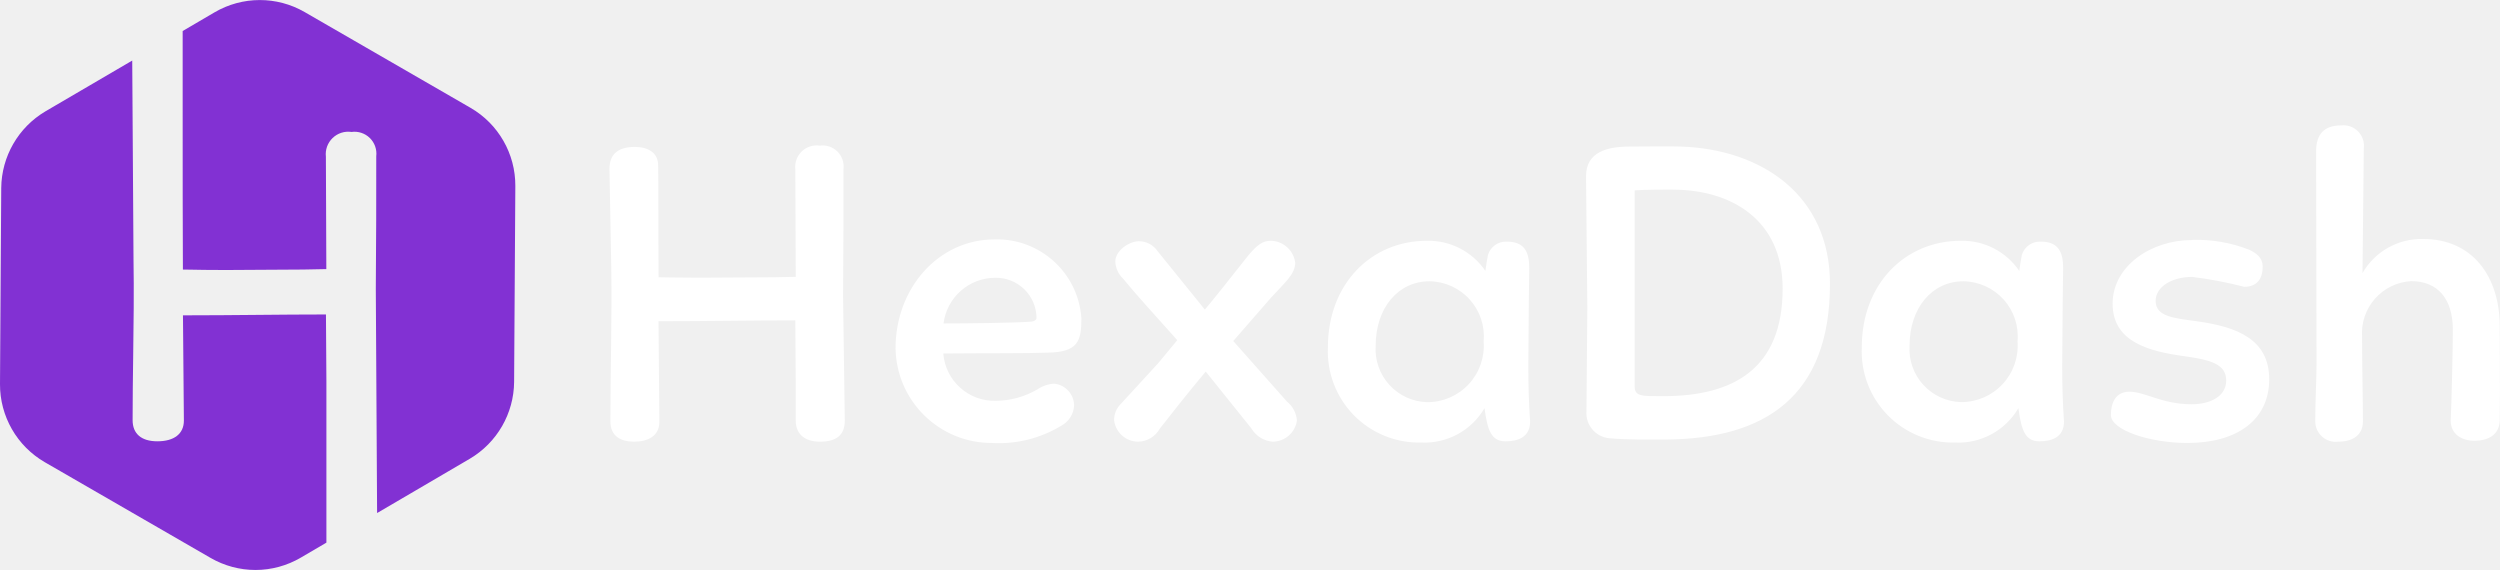
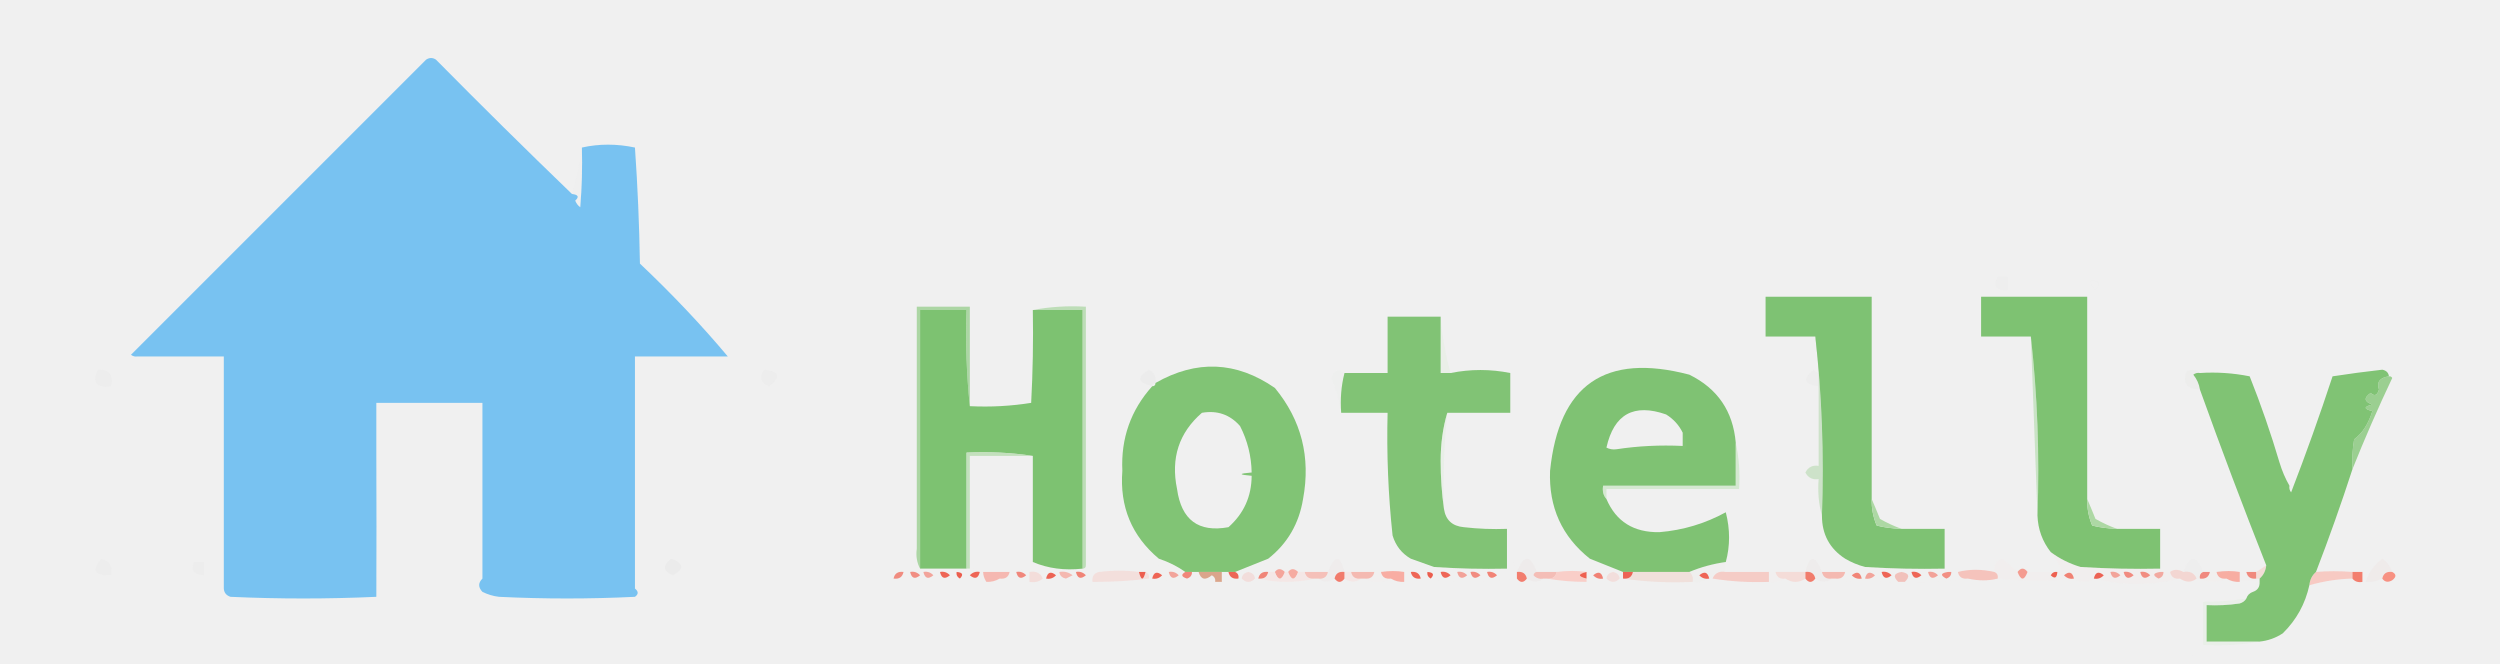
- <svg xmlns="http://www.w3.org/2000/svg" width="139.467" height="31.797" viewBox="0 0 139.467 31.797">
-   <g id="Logo_white" data-name="Logo white" transform="translate(-38 -30.203)">
-     <path id="Subtraction_14" data-name="Subtraction 14" d="M21.416,36.706a5.007,5.007,0,0,1-2.5-.67L9.663,30.694a5.009,5.009,0,0,1-2.5-4.361L7.232,15.4A5.022,5.022,0,0,1,9.7,11.119L14.54,8.287l.071,11.081c.03,1.792.006,3.622-.018,5.392-.016,1.178-.032,2.4-.032,3.589,0,.76.49,1.179,1.38,1.179.941,0,1.48-.421,1.48-1.154L17.37,22.5h.154c1.323,0,2.658-.012,3.948-.024,1.343-.012,2.612-.024,3.875-.024l.025,3.738v8.991l-1.429.837A5.006,5.006,0,0,1,21.416,36.706ZM28.2,33.524v0l-.072-12.5c.025-3.286.025-4.575.025-7.4a1.222,1.222,0,0,0-1.38-1.354,1.254,1.254,0,0,0-1.43,1.38c0,.691.005,1.633.011,2.631.007,1.17.014,2.5.014,3.64l-1.28.025c-.682,0-1.442.006-2.177.013s-1.477.013-2.137.013c-.976,0-1.567-.011-1.958-.019-.194,0-.334-.006-.45-.006-.013-1.994-.013-5.809-.013-9.174,0-1.491,0-2.925,0-4.134l1.779-1.042a5,5,0,0,1,5.027-.015l9.253,5.342a5.008,5.008,0,0,1,2.5,4.361l-.068,10.93A5.026,5.026,0,0,1,33.374,30.5l-5.168,3.027Z" transform="translate(30.837 25.294)" fill="#8231d3" />
-     <path id="Path_99" data-name="Path 99" d="M14.88-8.016c.024-3.144.024-4.416.024-7.08a1.173,1.173,0,0,0-1.32-1.3,1.2,1.2,0,0,0-1.368,1.32c0,1.44.024,3.984.024,6l-1.224.024c-1.3,0-2.856.024-4.128.024-1.392,0-1.968-.024-2.3-.024-.024-3.816,0-4.752-.024-6.24,0-.72-.576-1.032-1.3-1.032-.912,0-1.416.384-1.416,1.224l.1,5.5C1.992-6.744,1.9-3.864,1.9-1.008,1.9-.192,2.472.12,3.216.12c.768,0,1.416-.312,1.416-1.1L4.584-6.6c2.592,0,5.184-.048,7.632-.048l.024,3.576v2.016c0,.792.552,1.176,1.344,1.176.888,0,1.392-.336,1.392-1.176ZM20.472-4.8c2.856-.024,4.488,0,5.832-.048,1.68-.024,1.872-.648,1.872-1.9a4.716,4.716,0,0,0-4.848-4.416c-3.12,0-5.52,2.712-5.52,6.072A5.363,5.363,0,0,0,23.184.192a6.69,6.69,0,0,0,3.864-.96,1.358,1.358,0,0,0,.72-1.1,1.235,1.235,0,0,0-1.1-1.248,1.815,1.815,0,0,0-.936.312A4.656,4.656,0,0,1,23.4-2.16,2.861,2.861,0,0,1,20.472-4.8Zm2.9-4.224a2.258,2.258,0,0,1,2.3,2.232c0,.12-.12.192-.288.216-1.008.072-3.648.1-4.9.1A2.916,2.916,0,0,1,23.376-9.024Zm7.008,7.032A1.253,1.253,0,0,0,30-1.08,1.355,1.355,0,0,0,31.344.12a1.406,1.406,0,0,0,1.2-.72c.6-.768,1.464-1.872,2.568-3.192.576.72,1.968,2.448,2.544,3.168a1.516,1.516,0,0,0,1.2.744A1.375,1.375,0,0,0,40.2-1.056a1.487,1.487,0,0,0-.552-1.056l-3-3.384L38.76-7.92c.744-.816,1.344-1.3,1.344-1.944a1.4,1.4,0,0,0-1.368-1.224c-.432,0-.744.216-1.248.816-1.08,1.368-1.92,2.424-2.424,3.024-.5-.624-1.152-1.416-2.64-3.264a1.268,1.268,0,0,0-1.056-.552c-.576.024-1.3.552-1.3,1.128a1.382,1.382,0,0,0,.432.96c.744.912,1.848,2.112,2.616,2.976l.408.456L32.472-4.272ZM53.136-7.728l.024-1.848c0-.912-.288-1.464-1.248-1.464a1.047,1.047,0,0,0-1.056.744c-.048.216-.1.6-.144.888a3.839,3.839,0,0,0-3.264-1.68c-3.12,0-5.52,2.424-5.52,5.928A5.085,5.085,0,0,0,47.136.168a3.869,3.869,0,0,0,3.528-1.92C50.832-.5,51.048.1,51.84.1c.7,0,1.368-.24,1.368-1.1-.072-1.032-.1-2.04-.1-3.072Zm-8.544,2.5c0-2.136,1.272-3.6,3-3.6a3.074,3.074,0,0,1,3.024,3.36,3.145,3.145,0,0,1-3.144,3.384A2.956,2.956,0,0,1,44.592-5.232Zm11.736-9.456.072,7.32-.048,5.784A1.406,1.406,0,0,0,57.624-.072C58.68.024,59.856,0,60.816,0c5.472-.048,9.12-2.376,9.12-8.688,0-4.944-3.816-7.512-8.328-7.656-.336-.024-2.424,0-2.832,0C57.528-16.344,56.328-16.056,56.328-14.688Zm4.848.744c3.216,0,6.12,1.656,6.12,5.52,0,4.488-2.76,6-6.648,6-1.224,0-1.608.024-1.608-.552V-13.9C59.592-13.944,60.84-13.944,61.176-13.944ZM82.92-7.728l.024-1.848c0-.912-.288-1.464-1.248-1.464a1.047,1.047,0,0,0-1.056.744c-.048.216-.1.6-.144.888a3.839,3.839,0,0,0-3.264-1.68c-3.12,0-5.52,2.424-5.52,5.928A5.085,5.085,0,0,0,76.92.168a3.869,3.869,0,0,0,3.528-1.92C80.616-.5,80.832.1,81.624.1c.7,0,1.368-.24,1.368-1.1-.072-1.032-.1-2.04-.1-3.072Zm-8.544,2.5c0-2.136,1.272-3.6,3-3.6A3.074,3.074,0,0,1,80.4-5.472a3.145,3.145,0,0,1-3.144,3.384A2.956,2.956,0,0,1,74.376-5.232Zm15.744-5.9c-2.256,0-4.416,1.44-4.416,3.552,0,2.16,2.088,2.664,4.008,2.928C91.2-4.44,92.04-4.2,92.04-3.288c0,.864-.864,1.32-1.92,1.32-1.68,0-2.592-.7-3.48-.7-.768,0-1.032.624-1.032,1.3,0,.84,2.16,1.56,4.272,1.56,2.784,0,4.56-1.3,4.56-3.552,0-2.208-1.752-2.928-4.056-3.24-1.2-.168-2.28-.24-2.28-1.128,0-.816.936-1.344,2.04-1.344a22.584,22.584,0,0,1,2.9.552c.72,0,1.032-.456,1.032-1.128,0-.48-.336-.744-.744-.936A7.994,7.994,0,0,0,90.12-11.136Zm6.936-4.944L97.08-4.2c0,.768-.072,2.136-.072,3.192A1.145,1.145,0,0,0,98.3.12c.816,0,1.368-.384,1.368-1.128,0-1.1-.048-3.264-.048-4.728a2.907,2.907,0,0,1,2.736-3.1c1.464,0,2.328.96,2.328,2.712,0,1.08-.072,4.152-.12,5.064,0,.768.624,1.128,1.32,1.128.816,0,1.392-.36,1.416-1.128.024-1.944,0-3.624,0-5.256,0-2.736-1.488-4.872-4.272-4.872a3.8,3.8,0,0,0-3.384,1.9c.048-5.088.072-6.192.072-6.936a1.148,1.148,0,0,0-1.272-1.3C97.512-17.52,97.056-17.04,97.056-16.08Z" transform="translate(70.152 54.723)" fill="#fff" />
+ <svg xmlns="http://www.w3.org/2000/svg" version="1.1" width="754px" height="200px" style="shape-rendering:geometricPrecision; text-rendering:geometricPrecision; image-rendering:optimizeQuality; fill-rule:evenodd; clip-rule:evenodd">
+   <g>
+     <path style="opacity:0.998" fill="#78c2f1" d="M 172.5,58.5 C 172.833,59.167 173.167,59.833 173.5,60.5C 173.783,61.289 174.283,61.956 175,62.5C 175.499,56.509 175.666,50.509 175.5,44.5C 180.682,43.339 186.016,43.339 191.5,44.5C 192.313,56.121 192.813,67.787 193,79.5C 202.719,88.698 211.552,98.032 219.5,107.5C 210.167,107.5 200.833,107.5 191.5,107.5C 191.5,130.833 191.5,154.167 191.5,177.5C 192.598,178.397 192.598,179.23 191.5,180C 177.833,180.667 164.167,180.667 150.5,180C 148.744,179.798 147.078,179.298 145.5,178.5C 144.193,177.135 144.193,175.802 145.5,174.5C 145.5,156.833 145.5,139.167 145.5,121.5C 134.833,121.5 124.167,121.5 113.5,121.5C 113.5,126.833 113.5,132.167 113.5,137.5C 113.557,151.824 113.557,165.991 113.5,180C 98.833,180.667 84.167,180.667 69.5,180C 68.244,179.583 67.577,178.75 67.5,177.5C 67.5,154.167 67.5,130.833 67.5,107.5C 58.833,107.5 50.167,107.5 41.5,107.5C 40.761,107.631 40.094,107.464 39.5,107C 69.14,77.36 98.806,47.694 128.5,18C 129.5,17.333 130.5,17.333 131.5,18C 145.035,31.702 158.701,45.202 172.5,58.5 Z M 172.5,58.5 C 174.424,58.711 174.757,59.377 173.5,60.5C 173.167,59.833 172.833,59.167 172.5,58.5 Z" />
+   </g>
+   <g>
+     <path style="opacity:0.18" fill="#e8e9ea" d="M 175.5,44.5 C 175.666,50.509 175.499,56.509 175,62.5C 174.283,61.956 173.783,61.289 173.5,60.5C 174.757,59.377 174.424,58.711 172.5,58.5C 173.891,53.866 174.891,49.199 175.5,44.5 Z" />
+   </g>
+   <g>
+     <path style="opacity:0.12" fill="#dbdbdb" d="M 602.5,83.5 C 603.5,83.5 604.5,83.5 605.5,83.5C 605.5,84.833 605.5,86.167 605.5,87.5C 602.046,87.733 601.046,86.4 602.5,83.5 Z" />
+   </g>
+   <g>
+     <path style="opacity:0.038" fill="#d7d7d7" d="M 630.5,84.5 C 633.293,84.74 633.793,85.74 632,87.5C 630.961,86.756 630.461,85.756 630.5,84.5 Z" />
+   </g>
+   <g>
+     <path style="opacity:0.311" fill="#daedd6" d="M 434.5,95.5 C 434.929,101.269 435.929,106.936 437.5,112.5C 436.5,112.5 435.5,112.5 434.5,112.5C 434.5,106.833 434.5,101.167 434.5,95.5 Z" />
+   </g>
+   <g>
+     <path style="opacity:0.63" fill="#badbb3" d="M 547.5,101.5 C 549.487,119.136 550.153,137.136 549.5,155.5C 548.518,152.038 548.185,148.371 548.5,144.5C 546.654,144.778 545.32,144.111 544.5,142.5C 545.32,140.889 546.654,140.222 548.5,140.5C 548.5,132.5 548.5,124.5 548.5,116.5C 548.5,115.167 548.5,113.833 548.5,112.5C 548.756,108.731 548.423,105.064 547.5,101.5 Z" />
+   </g>
+   <g>
+     <path style="opacity:0.618" fill="#b2dbab" d="M 612.5,101.5 C 614.487,119.136 615.153,137.136 614.5,155.5C 613.821,137.598 613.154,119.598 612.5,101.5 Z" />
+   </g>
+   <g>
+     <path style="opacity:0.007" fill="#fefffe" d="M 41.5,107.5 C 50.167,107.5 58.833,107.5 67.5,107.5C 67.5,130.833 67.5,154.167 67.5,177.5C 66.502,154.673 66.169,131.673 66.5,108.5C 57.983,108.826 49.65,108.493 41.5,107.5 Z" />
+   </g>
+   <g>
+     <path style="opacity:0.004" fill="#fefffe" d="M 219.5,107.5 C 210.682,108.493 201.682,108.827 192.5,108.5C 192.831,131.673 192.498,154.673 191.5,177.5C 191.5,154.167 191.5,130.833 191.5,107.5C 200.833,107.5 210.167,107.5 219.5,107.5 Z" />
+   </g>
+   <g>
+     <path style="opacity:0.696" fill="#a7d69f" d="M 311.5,93.5 C 316.64,92.512 321.974,92.179 327.5,92.5C 327.5,118.5 327.5,144.5 327.5,170.5C 327.5,171.167 327.167,171.5 326.5,171.5C 326.5,145.5 326.5,119.5 326.5,93.5C 321.5,93.5 316.5,93.5 311.5,93.5 Z" />
+   </g>
+   <g>
+     <path style="opacity:0.323" fill="#e5e5e5" d="M 29.5,111.5 C 32.91,111.384 34.244,113.05 33.5,116.5C 29.065,117.078 27.732,115.411 29.5,111.5 Z" />
+   </g>
+   <g>
+     <path style="opacity:0.236" fill="#e2e2e2" d="M 230.5,111.5 C 235.073,111.976 235.573,113.642 232,116.5C 229.389,115.5 228.889,113.833 230.5,111.5 Z" />
+   </g>
+   <g>
+     <path style="opacity:0.262" fill="#e1e1e1" d="M 348.5,115.5 C 347.833,115.5 347.5,115.833 347.5,116.5C 343.066,115.442 342.733,113.775 346.5,111.5C 348.111,112.32 348.778,113.654 348.5,115.5 Z" />
+   </g>
+   <g>
+     <path style="opacity:0.169" fill="#dedede" d="M 548.5,112.5 C 548.5,113.833 548.5,115.167 548.5,116.5C 544.039,115.952 543.539,114.285 547,111.5C 547.383,112.056 547.883,112.389 548.5,112.5 Z" />
+   </g>
+   <g>
+     <path style="opacity:0.253" fill="#e2e4e1" d="M 663.5,112.5 C 662.761,112.369 662.094,112.536 661.5,113C 662.582,114.33 663.249,115.83 663.5,117.5C 659.471,117.334 658.138,115.501 659.5,112C 661.066,111.235 662.399,111.402 663.5,112.5 Z" />
+   </g>
+   <g>
+     <path style="opacity:0.139" fill="#e4ece3" d="M 405.5,112.5 C 404.517,116.298 404.183,120.298 404.5,124.5C 403.941,120.948 402.941,117.448 401.5,114C 402.289,111.572 403.623,111.072 405.5,112.5 Z" />
+   </g>
+   <g>
+     <path style="opacity:1" fill="#9bcf91" d="M 720.5,113.5 C 720.938,113.435 721.272,113.601 721.5,114C 717.196,123.092 713.196,132.259 709.5,141.5C 709.335,138.482 709.502,135.482 710,132.5C 712.481,130.691 714.315,127.857 715.5,124C 712.833,123.333 712.833,122.667 715.5,122C 713,121.167 712.833,120 715,118.5C 716.131,119.604 716.965,119.271 717.5,117.5C 716.738,115.219 717.738,113.886 720.5,113.5 Z" />
+   </g>
+   <g>
+     <path style="opacity:0.007" fill="#fdfdfd" d="M 145.5,174.5 C 144.503,157.341 144.17,140.008 144.5,122.5C 134.5,122.5 124.5,122.5 114.5,122.5C 114.821,127.695 114.487,132.695 113.5,137.5C 113.5,132.167 113.5,126.833 113.5,121.5C 124.167,121.5 134.833,121.5 145.5,121.5C 145.5,139.167 145.5,156.833 145.5,174.5 Z" />
+   </g>
+   <g>
+     <path style="opacity:1" fill="#81c375" d="M 434.5,95.5 C 434.5,101.167 434.5,106.833 434.5,112.5C 435.5,112.5 436.5,112.5 437.5,112.5C 443.508,111.297 449.508,111.297 455.5,112.5C 455.5,116.5 455.5,120.5 455.5,124.5C 449.167,124.5 442.833,124.5 436.5,124.5C 435.173,128.951 434.506,133.784 434.5,139C 434.501,144.012 434.834,148.845 435.5,153.5C 436.025,156.856 438.025,158.689 441.5,159C 445.821,159.499 450.154,159.666 454.5,159.5C 454.5,163.5 454.5,167.5 454.5,171.5C 447.159,171.666 439.826,171.5 432.5,171C 430.146,170.153 427.812,169.32 425.5,168.5C 422.769,166.929 420.935,164.595 420,161.5C 418.685,149.205 418.185,136.872 418.5,124.5C 413.833,124.5 409.167,124.5 404.5,124.5C 404.183,120.298 404.517,116.298 405.5,112.5C 409.833,112.5 414.167,112.5 418.5,112.5C 418.5,106.833 418.5,101.167 418.5,95.5C 423.833,95.5 429.167,95.5 434.5,95.5 Z" />
+   </g>
+   <g>
+     <path style="opacity:1" fill="#7ec273" d="M 564.5,150.5 C 564.421,153.271 564.921,155.937 566,158.5C 568.141,159.075 570.641,159.408 573.5,159.5C 577.833,159.5 582.167,159.5 586.5,159.5C 586.5,163.5 586.5,167.5 586.5,171.5C 578.493,171.666 570.493,171.5 562.5,171C 560.359,170.427 558.359,169.594 556.5,168.5C 551.826,165.489 549.493,161.155 549.5,155.5C 550.153,137.136 549.487,119.136 547.5,101.5C 542.5,101.5 537.5,101.5 532.5,101.5C 532.5,97.5 532.5,93.5 532.5,89.5C 543.167,89.5 553.833,89.5 564.5,89.5C 564.5,109.833 564.5,130.167 564.5,150.5 Z" />
+   </g>
+   <g>
+     <path style="opacity:0.803" fill="#9bd092" d="M 292.5,122.5 C 291.506,113.014 291.173,103.348 291.5,93.5C 286.833,93.5 282.167,93.5 277.5,93.5C 277.5,119.5 277.5,145.5 277.5,171.5C 276.539,169.735 276.205,167.735 276.5,165.5C 276.5,141.167 276.5,116.833 276.5,92.5C 281.833,92.5 287.167,92.5 292.5,92.5C 292.5,102.5 292.5,112.5 292.5,122.5 Z" />
+   </g>
+   <g>
+     <path style="opacity:0.31" fill="#d6ebd2" d="M 436.5,124.5 C 435.527,134.084 435.194,143.75 435.5,153.5C 434.834,148.845 434.501,144.012 434.5,139C 434.506,133.784 435.173,128.951 436.5,124.5 Z" />
+   </g>
+   <g>
+     <path style="opacity:1" fill="#7dc271" d="M 292.5,122.5 C 298.758,122.81 304.924,122.476 311,121.5C 311.5,112.173 311.666,102.839 311.5,93.5C 316.5,93.5 321.5,93.5 326.5,93.5C 326.5,119.5 326.5,145.5 326.5,171.5C 321.056,172.108 316.056,171.442 311.5,169.5C 311.5,158.833 311.5,148.167 311.5,137.5C 305.021,136.509 298.354,136.176 291.5,136.5C 291.5,148.167 291.5,159.833 291.5,171.5C 286.833,171.5 282.167,171.5 277.5,171.5C 277.5,145.5 277.5,119.5 277.5,93.5C 282.167,93.5 286.833,93.5 291.5,93.5C 291.173,103.348 291.506,113.014 292.5,122.5 Z" />
+   </g>
+   <g>
+     <path style="opacity:1" fill="#7fc273" d="M 523.5,133.5 C 523.5,137.833 523.5,142.167 523.5,146.5C 510.167,146.5 496.833,146.5 483.5,146.5C 483.232,148.099 483.566,149.432 484.5,150.5C 487.401,157.304 492.734,160.637 500.5,160.5C 507.593,159.913 514.259,157.913 520.5,154.5C 521.814,159.652 521.814,164.652 520.5,169.5C 516.603,170.055 512.937,171.055 509.5,172.5C 503.833,172.5 498.167,172.5 492.5,172.5C 491.5,172.5 490.5,172.5 489.5,172.5C 486.244,171.214 482.911,169.88 479.5,168.5C 471.074,161.806 467.074,152.972 467.5,142C 470.154,116.001 484.154,106.334 509.5,113C 518.011,117.184 522.678,124.017 523.5,133.5 Z M 507.5,130.5 C 507.5,131.833 507.5,133.167 507.5,134.5C 500.646,134.176 493.979,134.509 487.5,135.5C 486.448,135.649 485.448,135.483 484.5,135C 486.748,124.917 492.748,121.584 502.5,125C 504.744,126.406 506.41,128.239 507.5,130.5 Z" />
+   </g>
+   <g>
+     <path style="opacity:0.018" fill="#f4faf2" d="M 507.5,130.5 C 508.451,131.919 508.784,133.585 508.5,135.5C 501.5,135.5 494.5,135.5 487.5,135.5C 493.979,134.509 500.646,134.176 507.5,134.5C 507.5,133.167 507.5,131.833 507.5,130.5 Z" />
+   </g>
+   <g>
+     <path style="opacity:1" fill="#7ec272" d="M 629.5,150.5 C 629.421,153.271 629.921,155.937 631,158.5C 633.141,159.075 635.641,159.408 638.5,159.5C 642.833,159.5 647.167,159.5 651.5,159.5C 651.5,163.5 651.5,167.5 651.5,171.5C 643.493,171.666 635.493,171.5 627.5,171C 624.168,170.001 621.168,168.501 618.5,166.5C 615.989,163.302 614.655,159.636 614.5,155.5C 615.153,137.136 614.487,119.136 612.5,101.5C 607.5,101.5 602.5,101.5 597.5,101.5C 597.5,97.5 597.5,93.5 597.5,89.5C 608.167,89.5 618.833,89.5 629.5,89.5C 629.5,109.833 629.5,130.167 629.5,150.5 Z" />
+   </g>
+   <g>
+     <path style="opacity:1" fill="#81c475" d="M 382.5,168.5 C 379.089,169.88 375.756,171.214 372.5,172.5C 371.833,172.5 371.167,172.5 370.5,172.5C 369.833,172.5 369.167,172.5 368.5,172.5C 366.167,172.5 363.833,172.5 361.5,172.5C 360.833,172.5 360.167,172.5 359.5,172.5C 358.833,172.5 358.167,172.5 357.5,172.5C 355.103,170.805 352.437,169.472 349.5,168.5C 341.33,161.647 337.664,152.813 338.5,142C 338.043,132.201 341.043,123.701 347.5,116.5C 348.167,116.5 348.5,116.167 348.5,115.5C 360.854,108.449 372.854,108.949 384.5,117C 392.518,126.729 395.351,137.895 393,150.5C 391.789,157.935 388.289,163.935 382.5,168.5 Z M 362.5,124.5 C 367.126,123.7 370.96,125.034 374,128.5C 376.245,132.887 377.411,137.554 377.5,142.5C 373.5,142.833 373.5,143.167 377.5,143.5C 377.47,149.726 375.136,154.893 370.5,159C 361.465,160.654 356.298,156.821 355,147.5C 353.066,138.185 355.566,130.518 362.5,124.5 Z" />
+   </g>
+   <g>
+     <path style="opacity:0.528" fill="#bce0b6" d="M 523.5,133.5 C 524.486,137.97 524.819,142.637 524.5,147.5C 511.167,147.5 497.833,147.5 484.5,147.5C 484.5,148.5 484.5,149.5 484.5,150.5C 483.566,149.432 483.232,148.099 483.5,146.5C 496.833,146.5 510.167,146.5 523.5,146.5C 523.5,142.167 523.5,137.833 523.5,133.5 Z" />
+   </g>
+   <g>
+     <path style="opacity:0.765" fill="#b6dcae" d="M 311.5,137.5 C 305.167,137.5 298.833,137.5 292.5,137.5C 292.5,148.833 292.5,160.167 292.5,171.5C 292.167,171.5 291.833,171.5 291.5,171.5C 291.5,159.833 291.5,148.167 291.5,136.5C 298.354,136.176 305.021,136.509 311.5,137.5 Z" />
+   </g>
+   <g>
+     <path style="opacity:1" fill="#add8a4" d="M 564.5,150.5 C 565.322,152.389 566.155,154.389 567,156.5C 569.166,157.731 571.333,158.731 573.5,159.5C 570.641,159.408 568.141,159.075 566,158.5C 564.921,155.937 564.421,153.271 564.5,150.5 Z" />
+   </g>
+   <g>
+     <path style="opacity:1" fill="#add8a4" d="M 629.5,150.5 C 630.322,152.389 631.155,154.389 632,156.5C 634.166,157.731 636.333,158.731 638.5,159.5C 635.641,159.408 633.141,159.075 631,158.5C 629.921,155.937 629.421,153.271 629.5,150.5 Z" />
+   </g>
+   <g>
+     <path style="opacity:0.007" fill="#f5e8e5" d="M 349.5,168.5 C 352.437,169.472 355.103,170.805 357.5,172.5C 356.115,173.302 356.282,173.969 358,174.5C 359.03,174.164 359.53,173.497 359.5,172.5C 360.167,172.5 360.833,172.5 361.5,172.5C 362.179,174.814 363.512,175.147 365.5,173.5C 366.298,173.957 366.631,174.624 366.5,175.5C 359.978,175.823 353.645,175.49 347.5,174.5C 347.167,174.5 346.833,174.5 346.5,174.5C 346.672,173.508 346.338,172.842 345.5,172.5C 344.833,172.5 344.167,172.5 343.5,172.5C 343.176,169.32 344.51,168.153 347.5,169C 348.874,172.41 349.541,172.243 349.5,168.5 Z" />
+   </g>
+   <g>
+     <path style="opacity:0.008" fill="#f8f5f2" d="M 479.5,168.5 C 482.911,169.88 486.244,171.214 489.5,172.5C 489.5,173.167 489.5,173.833 489.5,174.5C 489.167,174.5 488.833,174.5 488.5,174.5C 488.38,173.414 487.713,172.747 486.5,172.5C 485.287,172.747 484.62,173.414 484.5,174.5C 484.167,174.5 483.833,174.5 483.5,174.5C 482.081,175.451 480.415,175.784 478.5,175.5C 478.5,175.167 478.5,174.833 478.5,174.5C 478.5,173.833 478.5,173.167 478.5,172.5C 478.875,171.207 479.208,169.874 479.5,168.5 Z" />
+   </g>
+   <g>
+     <path style="opacity:0.224" fill="#e6e6e6" d="M 30.5,168.5 C 33.084,169.048 34.084,170.715 33.5,173.5C 28.503,173.779 27.503,172.113 30.5,168.5 Z" />
+   </g>
+   <g>
+     <path style="opacity:0.204" fill="#e7e7e7" d="M 664.5,172.5 C 663.662,172.842 663.328,173.508 663.5,174.5C 663.167,174.5 662.833,174.5 662.5,174.5C 661.817,172.824 660.483,172.157 658.5,172.5C 660.368,167.247 662.368,167.247 664.5,172.5 Z" />
+   </g>
+   <g>
+     <path style="opacity:0.147" fill="#dddddd" d="M 58.5,169.5 C 59.5,169.5 60.5,169.5 61.5,169.5C 61.5,170.833 61.5,172.167 61.5,173.5C 58.45,173.354 57.45,172.02 58.5,169.5 Z" />
+   </g>
+   <g>
+     <path style="opacity:0.325" fill="#e0e0e0" d="M 202.5,168.5 C 206.234,169.974 206.4,171.64 203,173.5C 199.927,172.252 199.76,170.585 202.5,168.5 Z" />
+   </g>
+   <g>
+     <path style="opacity:0.007" fill="#fcf1f0" d="M 311.5,169.5 C 316.056,171.442 321.056,172.108 326.5,171.5C 327.167,171.5 327.5,171.167 327.5,170.5C 328.995,170.989 330.329,171.655 331.5,172.5C 329.952,172.821 329.285,173.821 329.5,175.5C 324.637,175.819 319.97,175.486 315.5,174.5C 315.167,174.5 314.833,174.5 314.5,174.5C 313.817,172.824 312.483,172.157 310.5,172.5C 310.5,173.5 310.5,174.5 310.5,175.5C 307.287,175.81 304.287,175.477 301.5,174.5C 303.179,174.715 304.179,174.048 304.5,172.5C 305.167,172.5 305.833,172.5 306.5,172.5C 308.294,171.767 309.961,170.767 311.5,169.5 Z" />
+   </g>
+   <g>
+     <path style="opacity:0.004" fill="#f0f4ef" d="M 382.5,168.5 C 382.119,169.931 381.119,170.764 379.5,171C 380.737,171.232 381.737,171.732 382.5,172.5C 380.821,172.285 379.821,172.952 379.5,174.5C 379.167,174.5 378.833,174.5 378.5,174.5C 378.38,173.414 377.713,172.747 376.5,172.5C 375.287,172.747 374.62,173.414 374.5,174.5C 374.167,174.5 373.833,174.5 373.5,174.5C 373.672,173.508 373.338,172.842 372.5,172.5C 375.756,171.214 379.089,169.88 382.5,168.5 Z" />
+   </g>
+   <g>
+     <path style="opacity:0.206" fill="#e9dfde" d="M 405.5,172.5 C 403.821,172.285 402.821,172.952 402.5,174.5C 400.716,175.72 399.05,175.72 397.5,174.5C 399.179,174.715 400.179,174.048 400.5,172.5C 402.553,167.273 404.219,167.273 405.5,172.5 Z" />
+   </g>
+   <g>
+     <path style="opacity:0.26" fill="#e8dedd" d="M 463.5,172.5 C 462.957,172.56 462.624,172.893 462.5,173.5C 463.325,174.386 464.325,174.719 465.5,174.5C 463.95,175.72 462.284,175.72 460.5,174.5C 460.179,172.952 459.179,172.285 457.5,172.5C 459.543,167.193 461.543,167.193 463.5,172.5 Z" />
+   </g>
+   <g>
+     <path style="opacity:0.245" fill="#e8dedd" d="M 549.5,172.5 C 549.821,174.048 550.821,174.715 552.5,174.5C 550.95,175.72 549.284,175.72 547.5,174.5C 547.179,172.952 546.179,172.285 544.5,172.5C 545.827,167.3 547.493,167.3 549.5,172.5 Z" />
+   </g>
+   <g>
+     <path style="opacity:0.206" fill="#ebd7d5" d="M 721.5,172.5 C 719.821,172.285 718.821,172.952 718.5,174.5C 716.958,175.301 715.292,175.634 713.5,175.5C 714.353,172.637 716.02,170.304 718.5,168.5C 719.984,169.467 720.984,170.8 721.5,172.5 Z" />
+   </g>
+   <g>
+     <path style="opacity:0.005" fill="#fbe9e7" d="M 276.5,165.5 C 276.205,167.735 276.539,169.735 277.5,171.5C 282.167,171.5 286.833,171.5 291.5,171.5C 291.833,171.5 292.167,171.5 292.5,171.5C 293.791,171.263 294.791,171.596 295.5,172.5C 295.833,172.5 296.167,172.5 296.5,172.5C 296.557,173.609 296.89,174.609 297.5,175.5C 287.985,175.827 278.652,175.494 269.5,174.5C 271.179,174.715 272.179,174.048 272.5,172.5C 273.167,172.5 273.833,172.5 274.5,172.5C 275.065,170.048 275.732,167.715 276.5,165.5 Z" />
+   </g>
+   <g>
+     <path style="opacity:0.007" fill="#f5e7e0" d="M 454.5,159.5 C 454.865,164.094 455.865,168.427 457.5,172.5C 457.5,173.167 457.5,173.833 457.5,174.5C 447.833,175.833 438.167,175.833 428.5,174.5C 428.179,172.952 427.179,172.285 425.5,172.5C 426.263,171.732 427.263,171.232 428.5,171C 427.058,170.623 426.058,169.79 425.5,168.5C 427.812,169.32 430.146,170.153 432.5,171C 439.826,171.5 447.159,171.666 454.5,171.5C 454.5,167.5 454.5,163.5 454.5,159.5 Z" />
+   </g>
+   <g>
+     <path style="opacity:0.094" fill="#ebeae4" d="M 520.5,169.5 C 520.5,170.5 520.5,171.5 520.5,172.5C 518.517,172.157 517.183,172.824 516.5,174.5C 516.167,174.5 515.833,174.5 515.5,174.5C 514.081,175.451 512.415,175.784 510.5,175.5C 510.737,174.209 510.404,173.209 509.5,172.5C 512.937,171.055 516.603,170.055 520.5,169.5 Z" />
+   </g>
+   <g>
+     <path style="opacity:0.009" fill="#fbeae8" d="M 556.5,168.5 C 558.359,169.594 560.359,170.427 562.5,171C 570.493,171.5 578.493,171.666 586.5,171.5C 587.167,171.5 587.5,171.833 587.5,172.5C 585.295,172.846 585.128,173.513 587,174.5C 588.03,174.164 588.53,173.497 588.5,172.5C 589.167,172.5 589.833,172.5 590.5,172.5C 590.821,174.048 591.821,174.715 593.5,174.5C 587.355,175.49 581.022,175.823 574.5,175.5C 576.137,173.876 575.803,172.876 573.5,172.5C 571.197,172.876 570.863,173.876 572.5,175.5C 568.958,175.813 565.625,175.479 562.5,174.5C 562.167,174.5 561.833,174.5 561.5,174.5C 558.833,175.833 556.167,175.833 553.5,174.5C 555.179,174.715 556.179,174.048 556.5,172.5C 557.354,171.368 557.354,170.035 556.5,168.5 Z" />
+   </g>
+   <g>
+     <path style="opacity:0.841" fill="#f0796b" d="M 272.5,172.5 C 272.179,174.048 271.179,174.715 269.5,174.5C 269.821,172.952 270.821,172.285 272.5,172.5 Z" />
+   </g>
+   <g>
+     <path style="opacity:0.876" fill="#f0796c" d="M 306.5,172.5 C 307.675,172.281 308.675,172.614 309.5,173.5C 307.948,174.798 306.948,174.465 306.5,172.5 Z" />
+   </g>
+   <g>
+     <path style="opacity:0.896" fill="#f0786a" d="M 324.5,172.5 C 325.675,172.281 326.675,172.614 327.5,173.5C 325.948,174.798 324.948,174.465 324.5,172.5 Z" />
+   </g>
+   <g>
+     <path style="opacity:0.892" fill="#f17b6d" d="M 357.5,172.5 C 358.167,172.5 358.833,172.5 359.5,172.5C 359.53,173.497 359.03,174.164 358,174.5C 356.282,173.969 356.115,173.302 357.5,172.5 Z" />
+   </g>
+   <g>
+     <path style="opacity:0.886" fill="#d89c7e" d="M 361.5,172.5 C 363.833,172.5 366.167,172.5 368.5,172.5C 368.5,173.5 368.5,174.5 368.5,175.5C 367.833,175.5 367.167,175.5 366.5,175.5C 366.631,174.624 366.298,173.957 365.5,173.5C 363.512,175.147 362.179,174.814 361.5,172.5 Z" />
+   </g>
+   <g>
+     <path style="opacity:0.884" fill="#f07668" d="M 382.5,172.5 C 382.179,174.048 381.179,174.715 379.5,174.5C 379.821,172.952 380.821,172.285 382.5,172.5 Z" />
+   </g>
+   <g>
+     <path style="opacity:0.843" fill="#f9a094" d="M 423.5,172.5 C 423.5,173.5 423.5,174.5 423.5,175.5C 422.041,175.567 420.708,175.234 419.5,174.5C 417.821,174.715 416.821,174.048 416.5,172.5C 419.041,172.15 421.374,172.15 423.5,172.5 Z" />
+   </g>
+   <g>
+     <path style="opacity:0.01" fill="#fde4e2" d="M 423.5,172.5 C 424.167,172.5 424.833,172.5 425.5,172.5C 425.821,174.048 426.821,174.715 428.5,174.5C 427.081,175.451 425.415,175.784 423.5,175.5C 423.5,174.5 423.5,173.5 423.5,172.5 Z" />
+   </g>
+   <g>
+     <path style="opacity:0.92" fill="#f1796b" d="M 448.5,172.5 C 449.675,172.281 450.675,172.614 451.5,173.5C 449.948,174.798 448.948,174.465 448.5,172.5 Z" />
+   </g>
+   <g>
+     <path style="opacity:0.912" fill="#f07668" d="M 483.5,174.5 C 482.325,174.719 481.325,174.386 480.5,173.5C 482.052,172.202 483.052,172.535 483.5,174.5 Z" />
+   </g>
+   <g>
+     <path style="opacity:0.918" fill="#f17c6e" d="M 561.5,174.5 C 560.325,174.719 559.325,174.386 558.5,173.5C 560.052,172.202 561.052,172.535 561.5,174.5 Z" />
+   </g>
+   <g>
+     <path style="opacity:0.843" fill="#f07669" d="M 664.5,172.5 C 665.167,172.5 665.833,172.5 666.5,172.5C 666.179,174.048 665.179,174.715 663.5,174.5C 663.328,173.508 663.662,172.842 664.5,172.5 Z" />
+   </g>
+   <g>
+     <path style="opacity:0.845" fill="#f8a094" d="M 675.5,172.5 C 675.5,173.5 675.5,174.5 675.5,175.5C 674.041,175.567 672.708,175.234 671.5,174.5C 669.821,174.715 668.821,174.048 668.5,172.5C 671.041,172.15 673.374,172.15 675.5,172.5 Z" />
+   </g>
+   <g>
+     <path style="opacity:0.849" fill="#f07769" d="M 677.5,172.5 C 678.5,172.5 679.5,172.5 680.5,172.5C 680.5,173.167 680.5,173.833 680.5,174.5C 678.821,174.715 677.821,174.048 677.5,172.5 Z" />
+   </g>
+   <g>
+     <path style="opacity:0.851" fill="#f17d70" d="M 274.5,172.5 C 275.675,172.281 276.675,172.614 277.5,173.5C 275.948,174.798 274.948,174.465 274.5,172.5 Z" />
+   </g>
+   <g>
+     <path style="opacity:0.714" fill="#f28578" d="M 278.5,172.5 C 279.675,172.281 280.675,172.614 281.5,173.5C 279.948,174.798 278.948,174.465 278.5,172.5 Z" />
+   </g>
+   <g>
+     <path style="opacity:1" fill="#ee6656" d="M 283.5,172.5 C 284.675,172.281 285.675,172.614 286.5,173.5C 284.948,174.798 283.948,174.465 283.5,172.5 Z" />
+   </g>
+   <g>
+     <path style="opacity:1" fill="#eb5e4e" d="M 288.5,172.5 C 290.337,172.639 290.67,173.306 289.5,174.5C 288.702,174.043 288.369,173.376 288.5,172.5 Z" />
+   </g>
+   <g>
+     <path style="opacity:1" fill="#ee6656" d="M 295.5,172.5 C 295.052,174.465 294.052,174.798 292.5,173.5C 293.325,172.614 294.325,172.281 295.5,172.5 Z" />
+   </g>
+   <g>
+     <path style="opacity:0.698" fill="#f8a196" d="M 296.5,172.5 C 299.167,172.5 301.833,172.5 304.5,172.5C 304.179,174.048 303.179,174.715 301.5,174.5C 300.292,175.234 298.959,175.567 297.5,175.5C 296.89,174.609 296.557,173.609 296.5,172.5 Z" />
+   </g>
+   <g>
+     <path style="opacity:1" fill="#ec6354" d="M 315.5,174.5 C 315.948,172.535 316.948,172.202 318.5,173.5C 317.675,174.386 316.675,174.719 315.5,174.5 Z" />
+   </g>
+   <g>
+     <path style="opacity:0.639" fill="#f6988c" d="M 319.5,172.5 C 320.978,172.238 322.311,172.571 323.5,173.5C 322.833,173.833 322.167,174.167 321.5,174.5C 320.287,174.253 319.62,173.586 319.5,172.5 Z" />
+   </g>
+   <g>
+     <path style="opacity:1" fill="#ee6555" d="M 347.5,174.5 C 347.948,172.535 348.948,172.202 350.5,173.5C 349.675,174.386 348.675,174.719 347.5,174.5 Z" />
+   </g>
+   <g>
+     <path style="opacity:0.722" fill="#f3877a" d="M 352.5,172.5 C 353.675,172.281 354.675,172.614 355.5,173.5C 353.948,174.798 352.948,174.465 352.5,172.5 Z" />
+   </g>
+   <g>
+     <path style="opacity:0.006" fill="#f8e5e0" d="M 368.5,172.5 C 369.167,172.5 369.833,172.5 370.5,172.5C 370.821,174.048 371.821,174.715 373.5,174.5C 372.081,175.451 370.415,175.784 368.5,175.5C 368.5,174.5 368.5,173.5 368.5,172.5 Z" />
+   </g>
+   <g>
+     <path style="opacity:1" fill="#ed6556" d="M 370.5,172.5 C 371.167,172.5 371.833,172.5 372.5,172.5C 373.338,172.842 373.672,173.508 373.5,174.5C 371.821,174.715 370.821,174.048 370.5,172.5 Z" />
+   </g>
+   <g>
+     <path style="opacity:0.784" fill="#f59083" d="M 387.5,172.5 C 386.5,175.167 385.5,175.167 384.5,172.5C 385.348,171.375 386.348,171.375 387.5,172.5 Z" />
+   </g>
+   <g>
+     <path style="opacity:0.8" fill="#f89a8d" d="M 391.5,172.5 C 390.5,175.167 389.5,175.167 388.5,172.5C 389.348,171.375 390.348,171.375 391.5,172.5 Z" />
+   </g>
+   <g>
+     <path style="opacity:0.573" fill="#f89c8f" d="M 393.5,172.5 C 395.833,172.5 398.167,172.5 400.5,172.5C 400.179,174.048 399.179,174.715 397.5,174.5C 397.167,174.5 396.833,174.5 396.5,174.5C 394.821,174.715 393.821,174.048 393.5,172.5 Z" />
+   </g>
+   <g>
+     <path style="opacity:1" fill="#f17b6c" d="M 405.5,172.5 C 405.5,173.167 405.5,173.833 405.5,174.5C 404.5,175.833 403.5,175.833 402.5,174.5C 402.821,172.952 403.821,172.285 405.5,172.5 Z" />
+   </g>
+   <g>
+     <path style="opacity:0.357" fill="#fbd7d4" d="M 405.5,172.5 C 406.167,172.5 406.833,172.5 407.5,172.5C 407.821,174.048 408.821,174.715 410.5,174.5C 408.95,175.72 407.284,175.72 405.5,174.5C 405.5,173.833 405.5,173.167 405.5,172.5 Z" />
+   </g>
+   <g>
+     <path style="opacity:0.608" fill="#f79689" d="M 407.5,172.5 C 409.833,172.5 412.167,172.5 414.5,172.5C 414.179,174.048 413.179,174.715 411.5,174.5C 411.167,174.5 410.833,174.5 410.5,174.5C 408.821,174.715 407.821,174.048 407.5,172.5 Z" />
+   </g>
+   <g>
+     <path style="opacity:1" fill="#ee6656" d="M 425.5,172.5 C 427.179,172.285 428.179,172.952 428.5,174.5C 426.821,174.715 425.821,174.048 425.5,172.5 Z" />
+   </g>
+   <g>
+     <path style="opacity:1" fill="#eb5d4e" d="M 430.5,172.5 C 432.337,172.639 432.67,173.306 431.5,174.5C 430.702,174.043 430.369,173.376 430.5,172.5 Z" />
+   </g>
+   <g>
+     <path style="opacity:1" fill="#ee6657" d="M 434.5,172.5 C 435.675,172.281 436.675,172.614 437.5,173.5C 435.948,174.798 434.948,174.465 434.5,172.5 Z" />
+   </g>
+   <g>
+     <path style="opacity:0.725" fill="#f38578" d="M 439.5,172.5 C 440.675,172.281 441.675,172.614 442.5,173.5C 440.948,174.798 439.948,174.465 439.5,172.5 Z" />
+   </g>
+   <g>
+     <path style="opacity:0.871" fill="#f17d70" d="M 443.5,172.5 C 444.675,172.281 445.675,172.614 446.5,173.5C 444.948,174.798 443.948,174.465 443.5,172.5 Z" />
+   </g>
+   <g>
+     <path style="opacity:1" fill="#f27d6e" d="M 457.5,172.5 C 459.179,172.285 460.179,172.952 460.5,174.5C 459.5,175.833 458.5,175.833 457.5,174.5C 457.5,173.833 457.5,173.167 457.5,172.5 Z" />
+   </g>
+   <g>
+     <path style="opacity:0.573" fill="#f7978a" d="M 463.5,172.5 C 465.5,172.5 467.5,172.5 469.5,172.5C 469.179,174.048 468.179,174.715 466.5,174.5C 466.167,174.5 465.833,174.5 465.5,174.5C 464.325,174.719 463.325,174.386 462.5,173.5C 462.624,172.893 462.957,172.56 463.5,172.5 Z" />
+   </g>
+   <g>
+     <path style="opacity:0.749" fill="#fcc3bb" d="M 478.5,172.5 C 475.833,173.167 475.833,173.833 478.5,174.5C 478.5,174.833 478.5,175.167 478.5,175.5C 474.474,175.503 470.474,175.169 466.5,174.5C 468.179,174.715 469.179,174.048 469.5,172.5C 472.719,172.094 475.719,172.094 478.5,172.5 Z" />
+   </g>
+   <g>
+     <path style="opacity:1" fill="#ee6050" d="M 478.5,172.5 C 478.5,173.167 478.5,173.833 478.5,174.5C 475.833,173.833 475.833,173.167 478.5,172.5 Z" />
+   </g>
+   <g>
+     <path style="opacity:1" fill="#ec6455" d="M 489.5,172.5 C 490.5,172.5 491.5,172.5 492.5,172.5C 492.179,174.048 491.179,174.715 489.5,174.5C 489.5,173.833 489.5,173.167 489.5,172.5 Z" />
+   </g>
+   <g>
+     <path style="opacity:0.306" fill="#f0bbab" d="M 492.5,172.5 C 498.167,172.5 503.833,172.5 509.5,172.5C 510.404,173.209 510.737,174.209 510.5,175.5C 503.313,175.825 496.313,175.491 489.5,174.5C 491.179,174.715 492.179,174.048 492.5,172.5 Z" />
+   </g>
+   <g>
+     <path style="opacity:1" fill="#ee6556" d="M 515.5,174.5 C 514.325,174.719 513.325,174.386 512.5,173.5C 514.052,172.202 515.052,172.535 515.5,174.5 Z" />
+   </g>
+   <g>
+     <path style="opacity:0.533" fill="#f9ada2" d="M 520.5,172.5 C 524.833,172.5 529.167,172.5 533.5,172.5C 533.5,173.5 533.5,174.5 533.5,175.5C 527.64,175.715 521.973,175.382 516.5,174.5C 517.183,172.824 518.517,172.157 520.5,172.5 Z" />
+   </g>
+   <g>
+     <path style="opacity:0.075" fill="#fce3e1" d="M 533.5,172.5 C 534.167,172.5 534.833,172.5 535.5,172.5C 535.821,174.048 536.821,174.715 538.5,174.5C 537.081,175.451 535.415,175.784 533.5,175.5C 533.5,174.5 533.5,173.5 533.5,172.5 Z" />
+   </g>
+   <g>
+     <path style="opacity:1" fill="#f17c6c" d="M 544.5,172.5 C 546.179,172.285 547.179,172.952 547.5,174.5C 546.5,175.833 545.5,175.833 544.5,174.5C 544.5,173.833 544.5,173.167 544.5,172.5 Z" />
+   </g>
+   <g>
+     <path style="opacity:0.612" fill="#f79689" d="M 549.5,172.5 C 551.833,172.5 554.167,172.5 556.5,172.5C 556.179,174.048 555.179,174.715 553.5,174.5C 553.167,174.5 552.833,174.5 552.5,174.5C 550.821,174.715 549.821,174.048 549.5,172.5 Z" />
+   </g>
+   <g>
+     <path style="opacity:0.718" fill="#f38679" d="M 562.5,174.5 C 562.948,172.535 563.948,172.202 565.5,173.5C 564.675,174.386 563.675,174.719 562.5,174.5 Z" />
+   </g>
+   <g>
+     <path style="opacity:1" fill="#ee6556" d="M 567.5,172.5 C 568.675,172.281 569.675,172.614 570.5,173.5C 568.948,174.798 567.948,174.465 567.5,172.5 Z" />
+   </g>
+   <g>
+     <path style="opacity:0.557" fill="#f39d92" d="M 574.5,175.5 C 573.833,175.5 573.167,175.5 572.5,175.5C 570.863,173.876 571.197,172.876 573.5,172.5C 575.803,172.876 576.137,173.876 574.5,175.5 Z" />
+   </g>
+   <g>
+     <path style="opacity:1" fill="#ee6657" d="M 576.5,172.5 C 577.675,172.281 578.675,172.614 579.5,173.5C 577.948,174.798 576.948,174.465 576.5,172.5 Z" />
+   </g>
+   <g>
+     <path style="opacity:0.722" fill="#f38477" d="M 581.5,172.5 C 582.675,172.281 583.675,172.614 584.5,173.5C 582.948,174.798 581.948,174.465 581.5,172.5 Z" />
+   </g>
+   <g>
+     <path style="opacity:0.851" fill="#f27e71" d="M 587.5,172.5 C 587.833,172.5 588.167,172.5 588.5,172.5C 588.53,173.497 588.03,174.164 587,174.5C 585.128,173.513 585.295,172.846 587.5,172.5 Z" />
+   </g>
+   <g>
+     <path style="opacity:0.584" fill="#f9a397" d="M 601.5,172.5 C 602.338,172.842 602.672,173.508 602.5,174.5C 599.755,175.209 596.755,175.209 593.5,174.5C 591.821,174.715 590.821,174.048 590.5,172.5C 593.931,171.631 597.597,171.631 601.5,172.5 Z" />
+   </g>
+   <g>
+     <path style="opacity:0.424" fill="#f9b3a9" d="M 658.5,172.5 C 660.483,172.157 661.817,172.824 662.5,174.5C 660.95,175.72 659.284,175.72 657.5,174.5C 655.821,174.715 654.821,174.048 654.5,172.5C 655.632,171.646 656.965,171.646 658.5,172.5 Z" />
+   </g>
+   <g>
+     <path style="opacity:0.067" fill="#fbddd9" d="M 666.5,172.5 C 667.167,172.5 667.833,172.5 668.5,172.5C 668.821,174.048 669.821,174.715 671.5,174.5C 668.833,175.833 666.167,175.833 663.5,174.5C 665.179,174.715 666.179,174.048 666.5,172.5 Z" />
+   </g>
+   <g>
+     <path style="opacity:0.769" fill="#f5d7cf" d="M 683.5,170.5 C 683.34,172.153 682.674,173.486 681.5,174.5C 681.167,174.5 680.833,174.5 680.5,174.5C 680.5,173.833 680.5,173.167 680.5,172.5C 681.5,171.833 682.5,171.167 683.5,170.5 Z" />
+   </g>
+   <g>
+     <path style="opacity:0.69" fill="#fab9af" d="M 709.5,172.5 C 709.5,173.167 709.5,173.833 709.5,174.5C 705.279,174.59 700.946,175.256 696.5,176.5C 696.66,174.847 697.326,173.514 698.5,172.5C 701.988,172.205 705.654,172.205 709.5,172.5 Z" />
+   </g>
+   <g>
+     <path style="opacity:1" fill="#f37e6e" d="M 709.5,172.5 C 710.5,172.5 711.5,172.5 712.5,172.5C 712.5,173.5 712.5,174.5 712.5,175.5C 711.209,175.737 710.209,175.404 709.5,174.5C 709.5,173.833 709.5,173.167 709.5,172.5 Z" />
+   </g>
+   <g>
+     <path style="opacity:1" fill="#f79182" d="M 721.5,172.5 C 722.774,173.189 722.774,174.023 721.5,175C 720.251,175.74 719.251,175.573 718.5,174.5C 718.821,172.952 719.821,172.285 721.5,172.5 Z" />
+   </g>
+   <g>
+     <path style="opacity:0.325" fill="#f9b5ac" d="M 314.5,174.5 C 313.432,175.434 312.099,175.768 310.5,175.5C 310.5,174.5 310.5,173.5 310.5,172.5C 312.483,172.157 313.817,172.824 314.5,174.5 Z" />
+   </g>
+   <g>
+     <path style="opacity:0.339" fill="#fabdb5" d="M 343.5,172.5 C 344.167,175.167 344.833,175.167 345.5,172.5C 346.338,172.842 346.672,173.508 346.5,174.5C 341.19,175.185 335.524,175.518 329.5,175.5C 329.285,173.821 329.952,172.821 331.5,172.5C 335.6,171.995 339.6,171.995 343.5,172.5 Z" />
+   </g>
+   <g>
+     <path style="opacity:1" fill="#ec5e4f" d="M 343.5,172.5 C 344.167,172.5 344.833,172.5 345.5,172.5C 344.833,175.167 344.167,175.167 343.5,172.5 Z" />
+   </g>
+   <g>
+     <path style="opacity:0.324" fill="#f7b5ad" d="M 378.5,174.5 C 377.167,175.833 375.833,175.833 374.5,174.5C 374.62,173.414 375.287,172.747 376.5,172.5C 377.713,172.747 378.38,173.414 378.5,174.5 Z" />
+   </g>
+   <g>
+     <path style="opacity:0.404" fill="#fbdbd7" d="M 382.5,172.5 C 383.167,172.5 383.833,172.5 384.5,172.5C 385.5,175.167 386.5,175.167 387.5,172.5C 387.833,172.5 388.167,172.5 388.5,172.5C 389.5,175.167 390.5,175.167 391.5,172.5C 392.167,172.5 392.833,172.5 393.5,172.5C 393.821,174.048 394.821,174.715 396.5,174.5C 390.833,175.833 385.167,175.833 379.5,174.5C 381.179,174.715 382.179,174.048 382.5,172.5 Z" />
+   </g>
+   <g>
+     <path style="opacity:0.067" fill="#fbddda" d="M 414.5,172.5 C 415.167,172.5 415.833,172.5 416.5,172.5C 416.821,174.048 417.821,174.715 419.5,174.5C 416.833,175.833 414.167,175.833 411.5,174.5C 413.179,174.715 414.179,174.048 414.5,172.5 Z" />
+   </g>
+   <g>
+     <path style="opacity:0.3" fill="#f8b6ad" d="M 488.5,174.5 C 487.167,175.833 485.833,175.833 484.5,174.5C 484.62,173.414 485.287,172.747 486.5,172.5C 487.713,172.747 488.38,173.414 488.5,174.5 Z" />
+   </g>
+   <g>
+     <path style="opacity:0.392" fill="#fbbcb3" d="M 535.5,172.5 C 538.5,172.5 541.5,172.5 544.5,172.5C 544.5,173.167 544.5,173.833 544.5,174.5C 542.5,175.833 540.5,175.833 538.5,174.5C 536.821,174.715 535.821,174.048 535.5,172.5 Z" />
+   </g>
+   <g>
+     <path style="opacity:0.071" fill="#f8dbd7" d="M 618.5,166.5 C 621.168,168.501 624.168,170.001 627.5,171C 635.493,171.5 643.493,171.666 651.5,171.5C 651.5,171.833 651.5,172.167 651.5,172.5C 649.295,172.846 649.128,173.513 651,174.5C 652.03,174.164 652.53,173.497 652.5,172.5C 653.167,172.5 653.833,172.5 654.5,172.5C 654.821,174.048 655.821,174.715 657.5,174.5C 648.733,176.697 640.067,176.697 631.5,174.5C 629.5,175.833 627.5,175.833 625.5,174.5C 618.082,175.385 610.415,175.385 602.5,174.5C 602.672,173.508 602.338,172.842 601.5,172.5C 601.147,170.365 601.98,169.032 604,168.5C 605.58,169.8 607.08,171.134 608.5,172.5C 609.5,175.167 610.5,175.167 611.5,172.5C 614.541,172.473 617.541,172.473 620.5,172.5C 621.043,172.44 621.376,172.107 621.5,171.5C 620.74,169.64 619.74,167.973 618.5,166.5 Z" />
+   </g>
+   <g>
+     <path style="opacity:0.682" fill="#f3897c" d="M 651.5,172.5 C 651.833,172.5 652.167,172.5 652.5,172.5C 652.53,173.497 652.03,174.164 651,174.5C 649.128,173.513 649.295,172.846 651.5,172.5 Z" />
+   </g>
+   <g>
+     <path style="opacity:0.714" fill="#f38679" d="M 636.5,172.5 C 637.675,172.281 638.675,172.614 639.5,173.5C 637.948,174.798 636.948,174.465 636.5,172.5 Z" />
+   </g>
+   <g>
+     <path style="opacity:1" fill="#ec6254" d="M 631.5,174.5 C 631.948,172.535 632.948,172.202 634.5,173.5C 633.675,174.386 632.675,174.719 631.5,174.5 Z" />
+   </g>
+   <g>
+     <path style="opacity:1" fill="#ed6050" d="M 620.5,172.5 C 620.361,174.337 619.694,174.67 618.5,173.5C 618.957,172.702 619.624,172.369 620.5,172.5 Z" />
+   </g>
+   <g>
+     <path style="opacity:0.833" fill="#f17a6c" d="M 645.5,172.5 C 646.675,172.281 647.675,172.614 648.5,173.5C 646.948,174.798 645.948,174.465 645.5,172.5 Z" />
+   </g>
+   <g>
+     <path style="opacity:0.861" fill="#f17b6e" d="M 640.5,172.5 C 641.675,172.281 642.675,172.614 643.5,173.5C 641.948,174.798 640.948,174.465 640.5,172.5 Z" />
+   </g>
+   <g>
+     <path style="opacity:0.906" fill="#f07667" d="M 625.5,174.5 C 624.325,174.719 623.325,174.386 622.5,173.5C 624.052,172.202 625.052,172.535 625.5,174.5 Z" />
+   </g>
+   <g>
+     <path style="opacity:0.827" fill="#f58a7c" d="M 611.5,172.5 C 610.5,175.167 609.5,175.167 608.5,172.5C 609.5,171.167 610.5,171.167 611.5,172.5 Z" />
+   </g>
+   <g>
+     <path style="opacity:0.02" fill="#fce4e1" d="M 675.5,172.5 C 676.167,172.5 676.833,172.5 677.5,172.5C 677.821,174.048 678.821,174.715 680.5,174.5C 680.5,174.833 680.5,175.167 680.5,175.5C 678.833,175.5 677.167,175.5 675.5,175.5C 675.5,174.5 675.5,173.5 675.5,172.5 Z" />
+   </g>
+   <g>
+     <path style="opacity:0.094" fill="#ecf6ea" d="M 680.5,175.5 C 680.833,175.5 681.167,175.5 681.5,175.5C 681.573,177.027 680.906,178.027 679.5,178.5C 679.557,177.391 679.89,176.391 680.5,175.5 Z" />
+   </g>
+   <g>
+     <path style="opacity:1" fill="#80c374" d="M 720.5,113.5 C 717.738,113.886 716.738,115.219 717.5,117.5C 716.965,119.271 716.131,119.604 715,118.5C 712.833,120 713,121.167 715.5,122C 712.833,122.667 712.833,123.333 715.5,124C 714.315,127.857 712.481,130.691 710,132.5C 709.502,135.482 709.335,138.482 709.5,141.5C 706.116,151.934 702.449,162.268 698.5,172.5C 697.326,173.514 696.66,174.847 696.5,176.5C 695.273,182.12 692.606,186.953 688.5,191C 686.35,192.411 684.016,193.245 681.5,193.5C 676.167,193.5 670.833,193.5 665.5,193.5C 665.5,189.833 665.5,186.167 665.5,182.5C 668.85,182.665 672.183,182.498 675.5,182C 676.416,181.722 677.082,181.222 677.5,180.5C 677.833,179.5 678.5,178.833 679.5,178.5C 680.906,178.027 681.573,177.027 681.5,175.5C 681.5,175.167 681.5,174.833 681.5,174.5C 682.674,173.486 683.34,172.153 683.5,170.5C 676.549,152.933 669.882,135.266 663.5,117.5C 663.249,115.83 662.582,114.33 661.5,113C 662.094,112.536 662.761,112.369 663.5,112.5C 668.544,112.173 673.544,112.506 678.5,113.5C 681.902,122.04 684.902,130.707 687.5,139.5C 688.264,142.018 689.264,144.351 690.5,146.5C 690.369,147.239 690.536,147.906 691,148.5C 695.462,136.947 699.629,125.281 703.5,113.5C 708.493,112.732 713.493,112.065 718.5,111.5C 719.713,111.747 720.38,112.414 720.5,113.5 Z" />
+   </g>
+   <g>
+     <path style="opacity:0.212" fill="#dee0dd" d="M 687.5,139.5 C 688.708,140.234 690.041,140.567 691.5,140.5C 691.483,142.565 691.15,144.565 690.5,146.5C 691.15,144.565 691.483,142.565 691.5,140.5C 690.041,140.567 688.708,140.234 687.5,139.5 Z" />
+   </g>
+   <g>
+     <path style="opacity:0.304" fill="#d7ecd3" d="M 677.5,180.5 C 677.082,181.222 676.416,181.722 675.5,182C 672.183,182.498 668.85,182.665 665.5,182.5C 665.5,186.167 665.5,189.833 665.5,193.5C 670.833,193.5 676.167,193.5 681.5,193.5C 676.025,194.489 670.358,194.822 664.5,194.5C 664.5,190.167 664.5,185.833 664.5,181.5C 668.869,181.533 673.202,181.2 677.5,180.5 Z" />
+   </g>
+   <g>
+     <path style="opacity:0.016" fill="#eaeaea" d="M 663.5,199.5 C 662.833,199.5 662.167,199.5 661.5,199.5C 660.939,196.813 661.606,196.813 663.5,199.5 Z" />
  </g>
</svg>
